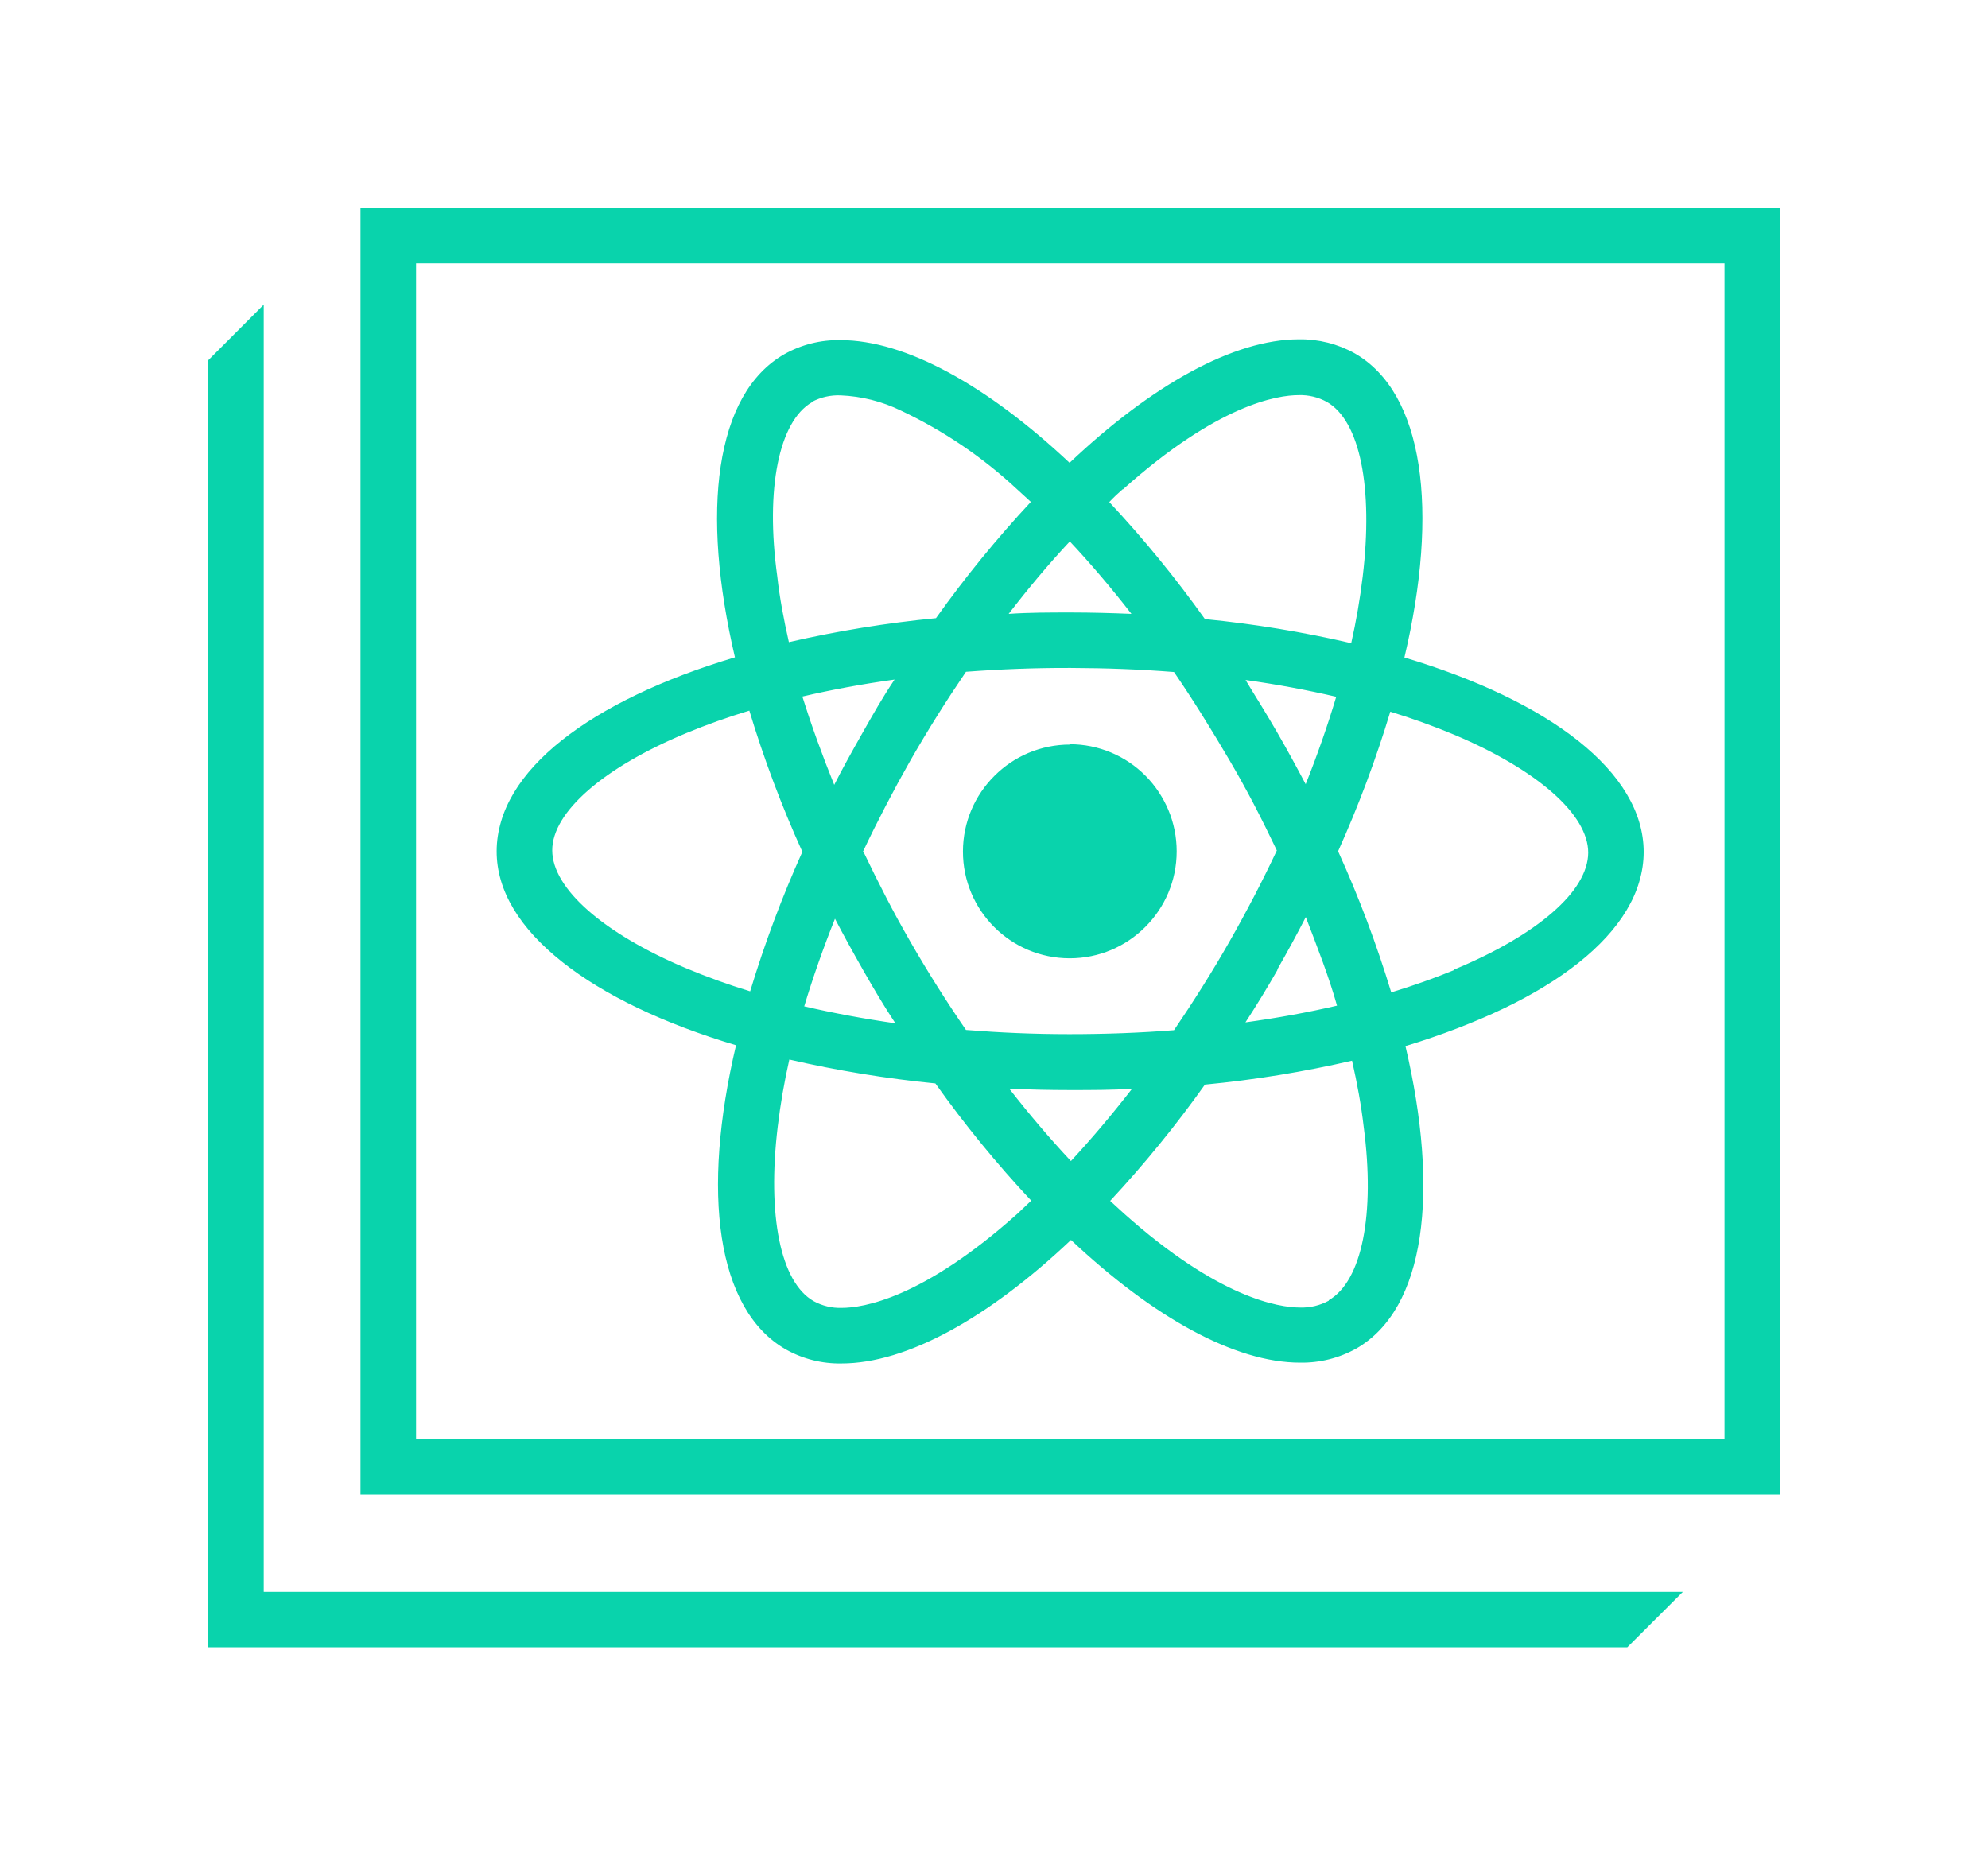
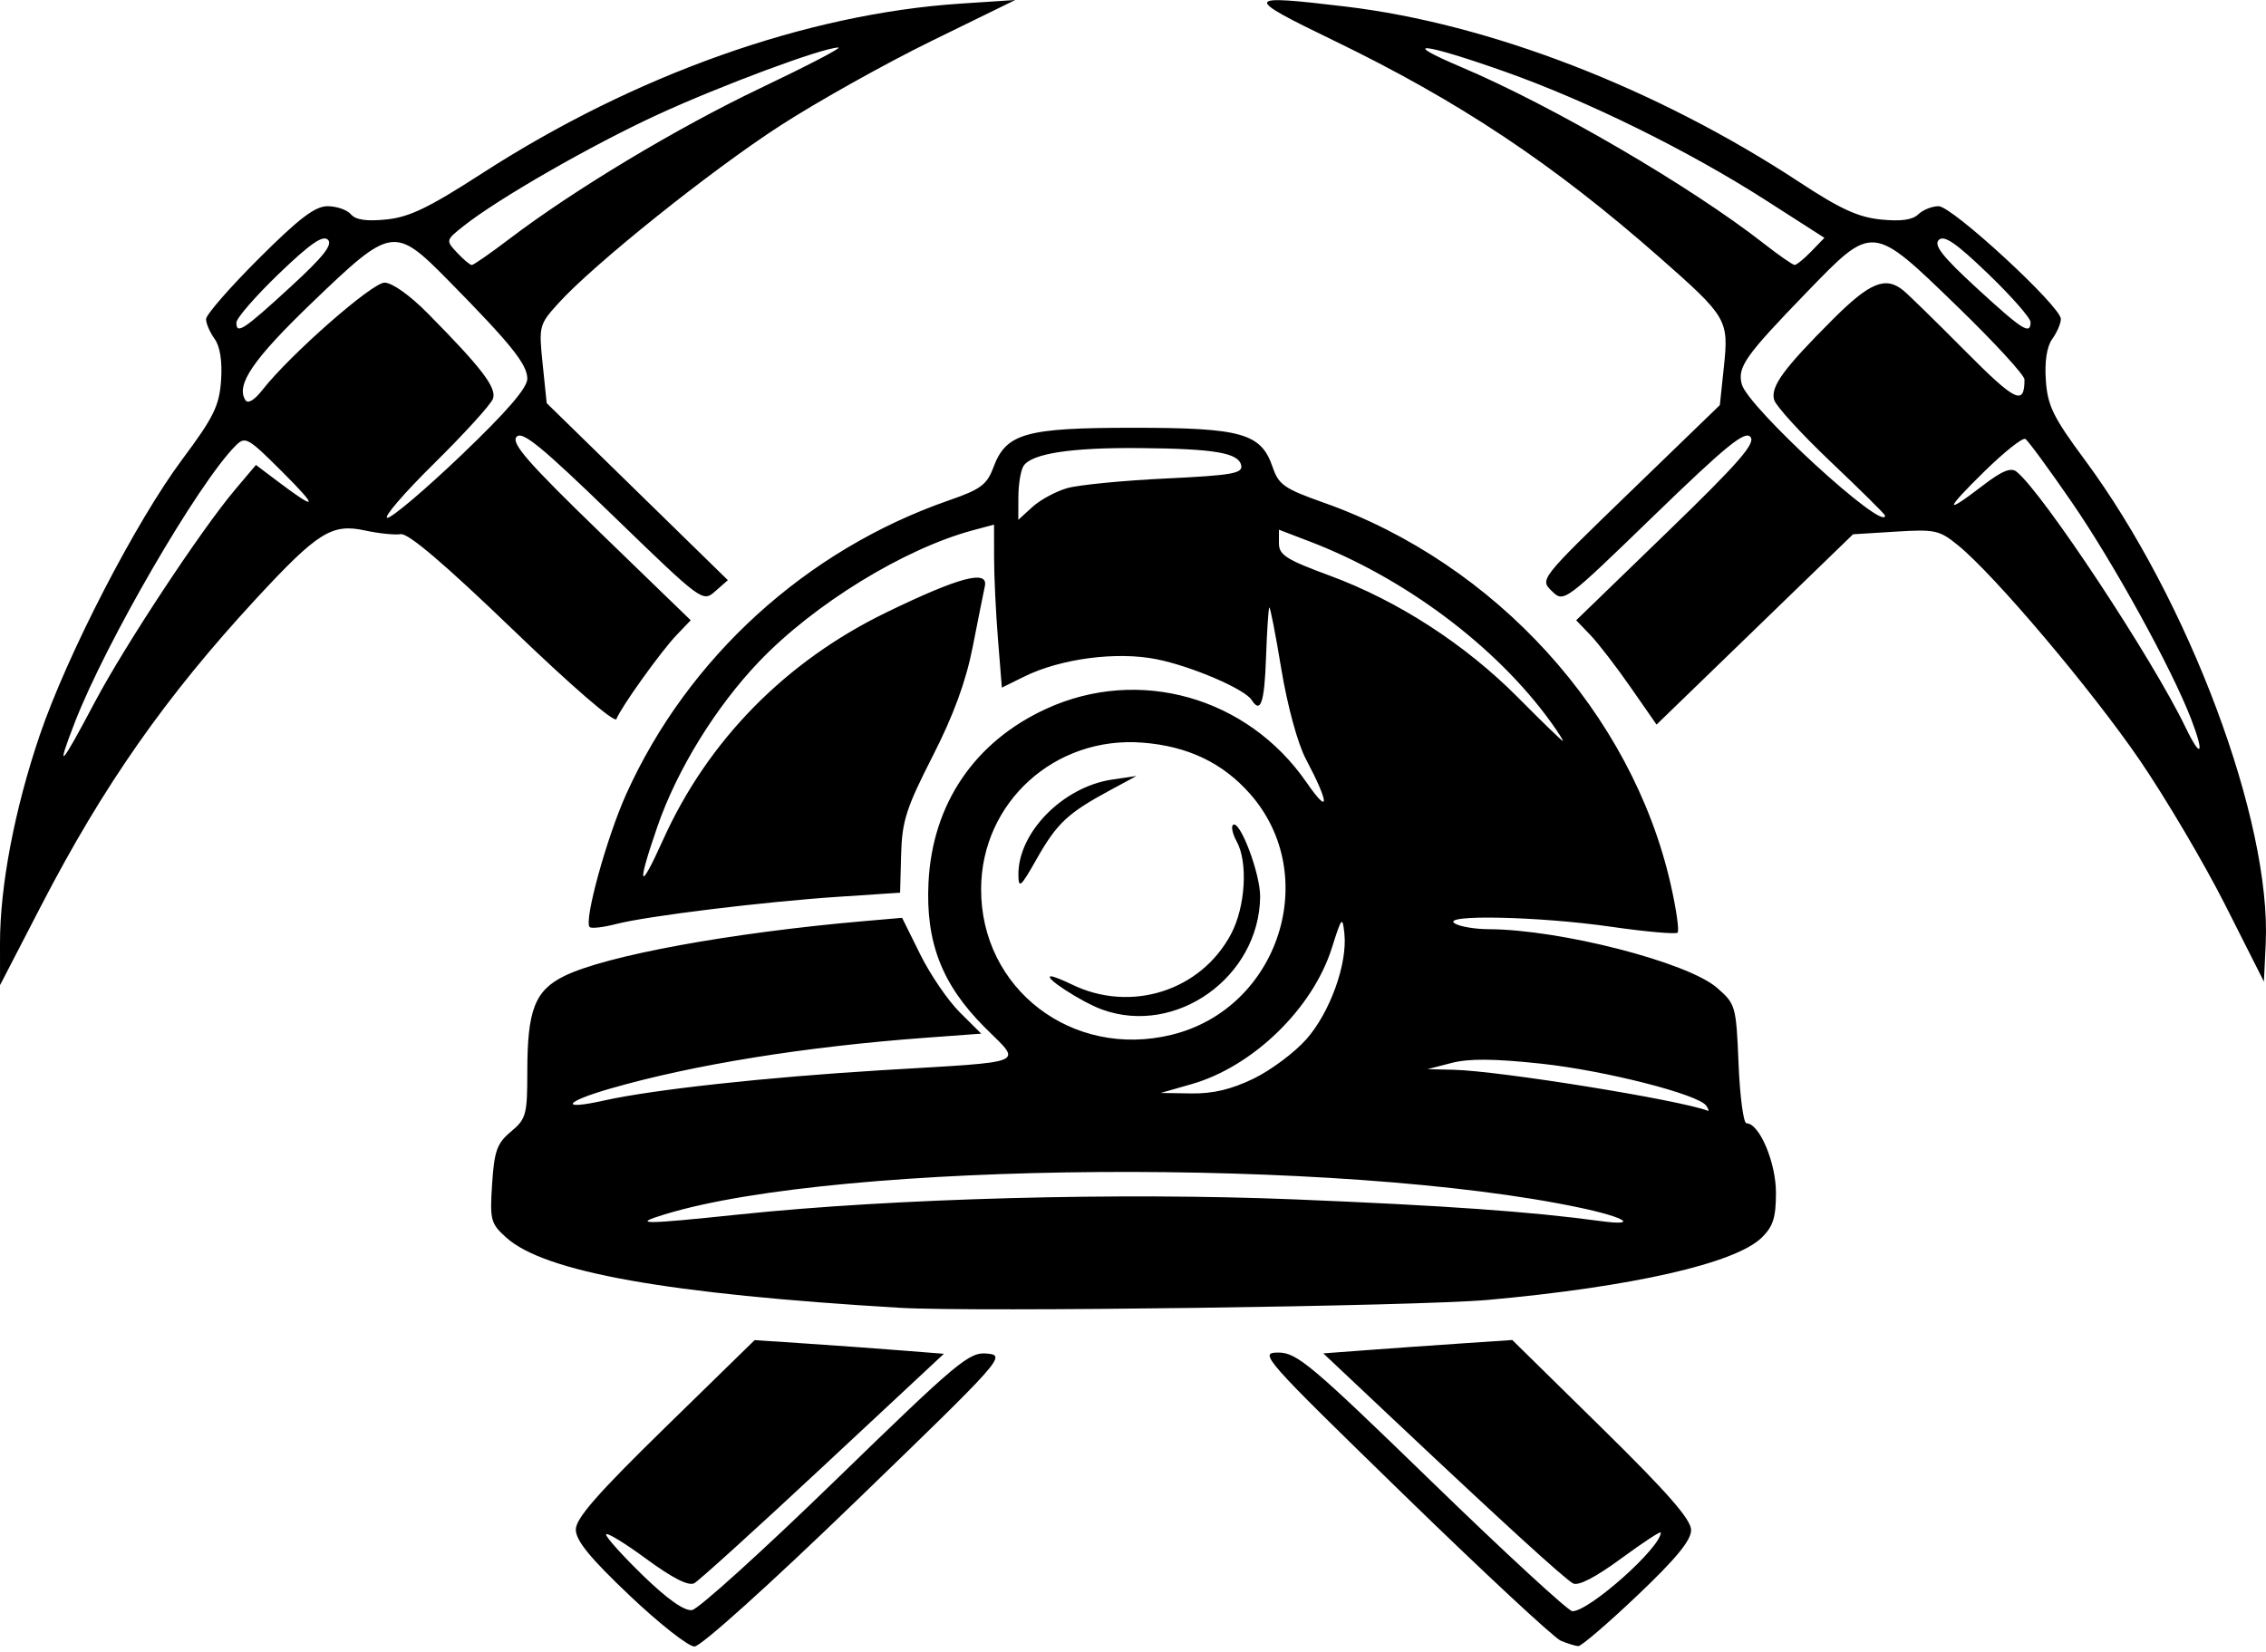
- <svg xmlns="http://www.w3.org/2000/svg" viewBox="0 0 170.96 159.93">
-   <defs>
-     <style>.cls-1{fill:#09d3ac;}</style>
-   </defs>
-   <path class="cls-1" d="M141.35,73.27c0-6.89-8.11-13-20.58-16.73,3-12.67,1.69-22.75-4.28-26.16a9.55,9.55,0,0,0-4.79-1.2c-5.57,0-12.61,3.89-19.72,10.62-7.11-6.68-14.13-10.55-19.69-10.55a9.46,9.46,0,0,0-4.86,1.22c-5.94,3.42-7.17,13.44-4.21,26.05-12.41,3.71-20.48,9.77-20.5,16.63s8.12,13,20.59,16.72c-3,12.68-1.7,22.75,4.28,26.16a9.41,9.41,0,0,0,4.78,1.2c5.58,0,12.62-3.89,19.73-10.62,7.1,6.68,14.12,10.55,19.69,10.55a9.59,9.59,0,0,0,4.86-1.22c5.94-3.42,7.16-13.44,4.21-26C133.27,86.18,141.34,80.12,141.35,73.27ZM96.56,42.06c8.19-7.33,13.31-8.12,15.13-8.12h0a4.71,4.71,0,0,1,2.42.58c2.86,1.63,4,7.38,3.09,15a56.73,56.73,0,0,1-1,5.79,97.7,97.7,0,0,0-12.58-2.07,98.47,98.47,0,0,0-8.24-10.08C95.75,42.79,96.15,42.42,96.56,42.06ZM71.77,78.94c.78,1.5,1.61,3,2.47,4.51S76,86.49,77,88c-2.71-.39-5.34-.88-7.84-1.46C69.86,84,70.75,81.5,71.77,78.94ZM69,59.9c2.53-.59,5.18-1.08,7.93-1.46-1,1.48-1.86,3-2.76,4.59s-1.69,3-2.46,4.52Q70.18,63.65,69,59.9Zm5.21,13.34q1.86-3.93,4.09-7.86c1.5-2.62,3.11-5.17,4.77-7.61,2.91-.22,5.91-.34,9-.33s6,.12,8.89.35c1.66,2.42,3.25,5,4.75,7.55s2.88,5.22,4.12,7.83c-1.23,2.62-2.6,5.25-4.08,7.85s-3.11,5.18-4.77,7.62c-2.91.23-5.91.34-9,.34s-6-.13-8.89-.36c-1.66-2.42-3.26-4.94-4.76-7.55S75.5,75.85,74.25,73.24Zm32.86-14.77c2.72.38,5.35.87,7.84,1.45-.74,2.47-1.62,5-2.64,7.55-.79-1.5-1.61-3-2.48-4.51S108,59.93,107.11,58.47Zm2.76,24.92q1.29-2.27,2.46-4.53c1,2.6,2,5.16,2.7,7.66-2.52.59-5.17,1.07-7.92,1.45Q108.52,85.75,109.87,83.39ZM92,46.56c1.8,1.92,3.57,4,5.3,6.23-1.71-.07-3.46-.12-5.23-.12s-3.58,0-5.33.12C88.45,50.57,90.2,48.48,92,46.56Zm-22.18-12A4.82,4.82,0,0,1,72.29,34a13.11,13.11,0,0,1,5.19,1.31,39.07,39.07,0,0,1,10,6.78l1.17,1.07a98.49,98.49,0,0,0-8.16,10,98.88,98.88,0,0,0-12.65,2.06c-.44-1.94-.8-3.84-1-5.67C65.8,42,67,36.24,69.81,34.6ZM64.53,85.26a58.75,58.75,0,0,1-5.54-2c-7.1-3-11.5-6.85-11.5-10.14S51.91,66,59,63.05a57.63,57.63,0,0,1,5.44-1.94A97.93,97.93,0,0,0,69,73.25,98.72,98.72,0,0,0,64.53,85.26Zm23,19.1c-8.19,7.33-13.31,8.11-15.14,8.11a4.69,4.69,0,0,1-2.42-.58c-2.86-1.63-4-7.38-3.09-15a56.07,56.07,0,0,1,1-5.78,99.51,99.51,0,0,0,12.58,2.06,97.17,97.17,0,0,0,8.24,10.08Zm4.57-4.51c-1.8-1.92-3.57-4-5.31-6.23,1.72.08,3.47.12,5.24.12s3.58,0,5.33-.11C95.63,95.85,93.87,97.93,92.09,99.85Zm22.18,12a4.82,4.82,0,0,1-2.48.59c-1.82,0-7-.8-15.16-8.1l-1.17-1.07a98.44,98.44,0,0,0,8.15-10,97,97,0,0,0,12.66-2.06c.44,1.94.79,3.84,1,5.67C118.27,104.42,117.12,110.18,114.27,111.81Zm10.8-28.44c-1.71.7-3.52,1.35-5.44,1.93a98.54,98.54,0,0,0-4.57-12.14,98.1,98.1,0,0,0,4.49-12,58.75,58.75,0,0,1,5.54,2c7.09,3,11.5,6.85,11.49,10.14S132.17,80.42,125.07,83.37ZM92,82.39a9.18,9.18,0,1,0-9.17-9.19A9.17,9.17,0,0,0,92,82.39ZM31,17.88V128.53H153.07V17.88ZM148.3,123.77H35.78V22.65H148.3Zm-85-33.9c-3,12.68-1.7,22.75,4.28,26.16a9.41,9.41,0,0,0,4.78,1.2c5.58,0,12.62-3.89,19.73-10.62,7.1,6.68,14.12,10.55,19.69,10.55a9.59,9.59,0,0,0,4.86-1.22c5.94-3.42,7.16-13.44,4.21-26,12.41-3.72,20.48-9.78,20.49-16.63s-8.11-13-20.58-16.73c3-12.67,1.69-22.75-4.28-26.16a9.55,9.55,0,0,0-4.79-1.2c-5.57,0-12.61,3.89-19.72,10.62-7.11-6.68-14.13-10.55-19.69-10.55a9.46,9.46,0,0,0-4.86,1.22c-5.94,3.42-7.17,13.44-4.21,26.05-12.41,3.71-20.48,9.77-20.5,16.63S50.84,86.13,63.31,89.87Zm24.21,14.49c-8.19,7.33-13.31,8.11-15.14,8.11a4.69,4.69,0,0,1-2.42-.58c-2.86-1.63-4-7.38-3.09-15a56.07,56.07,0,0,1,1-5.78,99.51,99.51,0,0,0,12.58,2.06,97.17,97.17,0,0,0,8.24,10.08Zm24.79-36.89c-.79-1.5-1.61-3-2.48-4.51s-1.8-3-2.72-4.49c2.72.38,5.35.87,7.84,1.45C114.21,62.39,113.33,64.92,112.31,67.47Zm2.72,19c-2.52.59-5.17,1.07-7.92,1.45q1.41-2.22,2.76-4.58t2.46-4.53C113.37,81.46,114.28,84,115,86.52Zm-5.21-13.35c-1.23,2.62-2.6,5.25-4.08,7.85s-3.11,5.18-4.77,7.62c-2.91.23-5.91.34-9,.34s-6-.13-8.89-.36c-1.66-2.42-3.26-4.94-4.76-7.55s-2.87-5.22-4.12-7.83q1.86-3.93,4.09-7.86c1.5-2.62,3.11-5.17,4.77-7.61,2.91-.22,5.91-.34,9-.33s6,.12,8.89.35c1.66,2.42,3.25,5,4.75,7.55S108.58,70.56,109.82,73.17ZM77,88c-2.71-.39-5.34-.88-7.84-1.46.74-2.46,1.63-5,2.65-7.55.78,1.5,1.61,3,2.47,4.51S76,86.49,77,88ZM74.21,63c-.87,1.5-1.69,3-2.46,4.52Q70.18,63.65,69,59.9c2.53-.59,5.18-1.08,7.93-1.46C76,59.92,75.11,61.45,74.21,63ZM92.09,99.85c-1.8-1.92-3.57-4-5.31-6.23,1.72.08,3.47.12,5.24.12s3.58,0,5.33-.11C95.63,95.85,93.87,97.93,92.09,99.85Zm22.18,12a4.82,4.82,0,0,1-2.48.59c-1.82,0-7-.8-15.16-8.1l-1.17-1.07a98.44,98.44,0,0,0,8.15-10,97,97,0,0,0,12.66-2.06c.44,1.94.79,3.84,1,5.67C118.27,104.42,117.12,110.18,114.27,111.81Zm5.28-50.66a58.75,58.75,0,0,1,5.54,2c7.09,3,11.5,6.85,11.49,10.14s-4.41,7.16-11.51,10.11c-1.71.7-3.52,1.35-5.44,1.93a98.54,98.54,0,0,0-4.57-12.14A98.1,98.1,0,0,0,119.55,61.15Zm-23-19.09c8.19-7.33,13.31-8.12,15.13-8.12h0a4.71,4.71,0,0,1,2.42.58c2.86,1.63,4,7.38,3.09,15a56.73,56.73,0,0,1-1,5.79,97.7,97.7,0,0,0-12.58-2.07,98.47,98.47,0,0,0-8.24-10.08C95.75,42.79,96.15,42.42,96.56,42.06ZM92,46.56c1.8,1.92,3.57,4,5.3,6.23-1.71-.07-3.46-.12-5.23-.12s-3.58,0-5.33.12C88.45,50.57,90.2,48.48,92,46.56Zm-22.18-12A4.82,4.82,0,0,1,72.29,34a13.11,13.11,0,0,1,5.19,1.31,39.07,39.07,0,0,1,10,6.78l1.17,1.07a98.49,98.49,0,0,0-8.16,10,98.88,98.88,0,0,0-12.65,2.06c-.44-1.94-.8-3.84-1-5.67C65.8,42,67,36.24,69.81,34.6ZM59,63.05a57.63,57.63,0,0,1,5.44-1.94A97.93,97.93,0,0,0,69,73.25a98.72,98.72,0,0,0-4.49,12,58.75,58.75,0,0,1-5.54-2c-7.1-3-11.5-6.85-11.5-10.14S51.91,66,59,63.05Zm33,1a9.18,9.18,0,1,0,9.17,9.19A9.17,9.17,0,0,0,92,64Zm0,0a9.18,9.18,0,1,0,9.17,9.19A9.17,9.17,0,0,0,92,64Zm0,0a9.18,9.18,0,1,0,9.17,9.19A9.17,9.17,0,0,0,92,64Zm49.35,9.24c0-6.89-8.11-13-20.58-16.73,3-12.67,1.69-22.75-4.28-26.16a9.55,9.55,0,0,0-4.79-1.2c-5.57,0-12.61,3.89-19.72,10.62-7.11-6.68-14.13-10.55-19.69-10.55a9.46,9.46,0,0,0-4.86,1.22c-5.94,3.42-7.17,13.44-4.21,26.05-12.41,3.71-20.48,9.77-20.5,16.63s8.12,13,20.59,16.72c-3,12.68-1.7,22.75,4.28,26.16a9.41,9.41,0,0,0,4.78,1.2c5.58,0,12.62-3.89,19.73-10.62,7.1,6.68,14.12,10.55,19.69,10.55a9.59,9.59,0,0,0,4.86-1.22c5.94-3.42,7.16-13.44,4.21-26C133.27,86.18,141.34,80.12,141.35,73.27ZM96.56,42.06c8.19-7.33,13.31-8.12,15.13-8.12h0a4.71,4.71,0,0,1,2.42.58c2.86,1.63,4,7.38,3.09,15a56.73,56.73,0,0,1-1,5.79,97.7,97.7,0,0,0-12.58-2.07,98.47,98.47,0,0,0-8.24-10.08C95.75,42.79,96.15,42.42,96.56,42.06ZM71.77,78.94c.78,1.5,1.61,3,2.47,4.51S76,86.49,77,88c-2.71-.39-5.34-.88-7.84-1.46C69.86,84,70.75,81.5,71.77,78.94ZM69,59.9c2.53-.59,5.18-1.08,7.93-1.46-1,1.48-1.86,3-2.76,4.59s-1.69,3-2.46,4.52Q70.18,63.65,69,59.9Zm5.21,13.34q1.86-3.93,4.09-7.86c1.5-2.62,3.11-5.17,4.77-7.61,2.91-.22,5.91-.34,9-.33s6,.12,8.89.35c1.66,2.42,3.25,5,4.75,7.55s2.88,5.22,4.12,7.83c-1.23,2.62-2.6,5.25-4.08,7.85s-3.11,5.18-4.77,7.62c-2.91.23-5.91.34-9,.34s-6-.13-8.89-.36c-1.66-2.42-3.26-4.94-4.76-7.55S75.5,75.85,74.25,73.24Zm32.86-14.77c2.72.38,5.35.87,7.84,1.45-.74,2.47-1.62,5-2.64,7.55-.79-1.5-1.61-3-2.48-4.51S108,59.93,107.11,58.47Zm2.76,24.92q1.29-2.27,2.46-4.53c1,2.6,2,5.16,2.7,7.66-2.52.59-5.17,1.07-7.92,1.45Q108.52,85.75,109.87,83.39ZM92,46.56c1.8,1.92,3.57,4,5.3,6.23-1.71-.07-3.46-.12-5.23-.12s-3.58,0-5.33.12C88.45,50.57,90.2,48.48,92,46.56Zm-22.18-12A4.82,4.82,0,0,1,72.29,34a13.11,13.11,0,0,1,5.19,1.31,39.07,39.07,0,0,1,10,6.78l1.17,1.07a98.49,98.49,0,0,0-8.16,10,98.88,98.88,0,0,0-12.65,2.06c-.44-1.94-.8-3.84-1-5.67C65.8,42,67,36.24,69.81,34.6ZM64.53,85.26a58.75,58.75,0,0,1-5.54-2c-7.1-3-11.5-6.85-11.5-10.14S51.91,66,59,63.05a57.63,57.63,0,0,1,5.44-1.94A97.93,97.93,0,0,0,69,73.25,98.72,98.72,0,0,0,64.53,85.26Zm23,19.1c-8.19,7.33-13.31,8.11-15.14,8.11a4.69,4.69,0,0,1-2.42-.58c-2.86-1.63-4-7.38-3.09-15a56.07,56.07,0,0,1,1-5.78,99.51,99.51,0,0,0,12.58,2.06,97.17,97.17,0,0,0,8.24,10.08Zm4.57-4.51c-1.8-1.92-3.57-4-5.31-6.23,1.72.08,3.47.12,5.24.12s3.58,0,5.33-.11C95.63,95.85,93.87,97.93,92.09,99.85Zm22.18,12a4.82,4.82,0,0,1-2.48.59c-1.82,0-7-.8-15.16-8.1l-1.17-1.07a98.44,98.44,0,0,0,8.15-10,97,97,0,0,0,12.66-2.06c.44,1.94.79,3.84,1,5.67C118.27,104.42,117.12,110.18,114.27,111.81Zm10.8-28.44c-1.71.7-3.52,1.35-5.44,1.93a98.54,98.54,0,0,0-4.57-12.14,98.1,98.1,0,0,0,4.49-12,58.75,58.75,0,0,1,5.54,2c7.09,3,11.5,6.85,11.49,10.14S132.17,80.42,125.07,83.37ZM92,82.39a9.18,9.18,0,1,0-9.17-9.19A9.17,9.17,0,0,0,92,82.39Zm-69.32,54.5V26.2L17.89,31V141.66H139.94l4.78-4.77Z" />
+ <svg xmlns="http://www.w3.org/2000/svg" width="177" height="129" viewBox="0 0 177 129" fill="none">
+   <path d="M49.177 124.652C46.089 121.721 44.977 120.358 44.977 119.506C44.977 118.629 46.67 116.694 51.96 111.525L58.944 104.702L62.968 104.969C65.182 105.117 68.508 105.357 70.36 105.504L73.727 105.77L64.314 114.55C59.138 119.379 54.601 123.493 54.233 123.693C53.785 123.937 52.537 123.303 50.454 121.773C48.743 120.517 47.344 119.672 47.344 119.894C47.344 120.116 48.651 121.565 50.248 123.115C52.144 124.954 53.466 125.883 54.058 125.792C54.557 125.716 59.607 121.142 65.281 115.629C74.884 106.298 75.702 105.615 77.114 105.754C78.595 105.9 78.359 106.166 66.872 117.271C60.079 123.838 54.746 128.639 54.245 128.639C53.768 128.639 51.487 126.845 49.177 124.652ZM121.915 128.188C121.394 127.972 115.856 122.818 109.609 116.735C98.625 106.04 98.302 105.674 99.848 105.674C101.301 105.674 102.4 106.6 111.853 115.779C117.576 121.336 122.512 125.883 122.822 125.883C124.147 125.883 129.727 120.912 129.727 119.732C129.727 119.599 128.328 120.517 126.618 121.773C124.623 123.237 123.28 123.931 122.872 123.707C122.181 123.327 117.45 119.007 108.853 110.908L103.366 105.738L106.722 105.487C108.568 105.349 111.89 105.113 114.103 104.964L118.127 104.693L125.111 111.558C130.266 116.625 132.095 118.716 132.095 119.544C132.095 120.348 130.909 121.79 127.894 124.652C125.584 126.845 123.507 128.626 123.278 128.61C123.049 128.594 122.436 128.404 121.915 128.188ZM70.307 102.177C52.153 101.101 42.548 99.389 39.551 96.695C38.325 95.593 38.254 95.323 38.44 92.496C38.609 89.912 38.822 89.321 39.913 88.41C41.098 87.422 41.189 87.088 41.189 83.718C41.189 78.921 41.778 77.393 44.063 76.263C47.305 74.658 57.09 72.865 67.546 71.961L70.465 71.708L71.881 74.567C72.659 76.14 74.05 78.176 74.972 79.092L76.647 80.757L72.294 81.079C62.831 81.779 54.161 83.178 47.654 85.054C44.018 86.103 43.694 86.763 47.2 85.978C51 85.128 59.899 84.157 68.887 83.613C80.571 82.906 79.853 83.206 76.917 80.265C73.57 76.913 72.293 73.616 72.527 68.93C72.834 62.798 76.126 57.945 81.723 55.377C88.96 52.055 97.442 54.453 102.05 61.122C103.885 63.778 103.855 62.81 101.994 59.285C101.363 58.09 100.559 55.135 100.087 52.279C99.638 49.563 99.215 47.394 99.147 47.46C99.08 47.525 98.965 49.283 98.891 51.365C98.767 54.916 98.469 55.791 97.763 54.683C97.218 53.828 93.071 52.051 90.344 51.505C87.221 50.879 82.842 51.455 79.989 52.867L78.256 53.724L77.954 49.96C77.788 47.889 77.65 45.023 77.649 43.591L77.646 40.987L76.012 41.425C70.632 42.866 63.602 47.18 59.297 51.684C55.917 55.219 52.89 60.129 51.357 64.559C49.713 69.309 49.91 69.798 51.787 65.627C55.284 57.857 61.358 51.669 69.248 47.84C74.913 45.09 77.212 44.479 76.928 45.799C76.826 46.269 76.398 48.411 75.976 50.558C75.446 53.252 74.473 55.902 72.838 59.106C70.791 63.116 70.457 64.159 70.388 66.747L70.308 69.744L65.573 70.058C59.682 70.448 50.548 71.566 48.125 72.193C47.122 72.453 46.193 72.559 46.06 72.43C45.588 71.972 47.385 65.437 48.916 62.041C53.723 51.378 62.982 42.95 74.131 39.089C76.603 38.233 77.089 37.871 77.596 36.513C78.59 33.847 80.096 33.421 88.536 33.421C96.987 33.421 98.507 33.849 99.404 36.486C99.877 37.876 100.313 38.18 103.392 39.27C116.829 44.024 127.475 55.742 130.503 69.111C130.939 71.038 131.18 72.727 131.037 72.865C130.895 73.003 128.544 72.794 125.813 72.401C120.186 71.591 112.487 71.429 113.63 72.145C114.021 72.39 115.218 72.594 116.29 72.597C121.856 72.618 131.803 75.169 134.109 77.168C135.573 78.437 135.613 78.575 135.801 83.114C135.906 85.67 136.184 87.761 136.418 87.761C137.424 87.761 138.72 90.809 138.722 93.179C138.723 95.129 138.5 95.828 137.599 96.703C135.527 98.712 127.461 100.545 116.234 101.559C110.749 102.054 76.103 102.52 70.308 102.177H70.307ZM57.76 94.882C69.794 93.621 87.423 93.145 101.194 93.709C112.895 94.188 119.587 94.662 124.993 95.397C128.03 95.81 127.018 95.124 123.48 94.372C104.862 90.413 65.617 90.688 51.927 94.874C49.303 95.676 50.168 95.677 57.76 94.881V94.882ZM133.287 86.398C132.724 85.514 125.386 83.64 120.391 83.104C116.713 82.71 114.757 82.693 113.393 83.045L111.499 83.533L113.543 83.58C117.121 83.663 131.156 85.927 133.425 86.787C133.505 86.818 133.443 86.642 133.287 86.398V86.398ZM97.911 84.276C99.263 83.622 101.124 82.233 102.046 81.188C103.886 79.103 105.256 75.303 105.013 72.959C104.866 71.549 104.806 71.617 104.031 74.067C102.532 78.803 97.874 83.326 93.079 84.7L90.666 85.391L93.059 85.428C94.742 85.454 96.181 85.112 97.911 84.276V84.276ZM91.522 80.845C99.888 78.796 103.268 68.398 97.641 62.021C95.499 59.593 92.775 58.296 89.243 58.021C82.405 57.488 76.669 62.68 76.636 69.431C76.597 77.259 83.755 82.747 91.522 80.845ZM86.098 78.879C84.487 78.298 81.385 76.279 82.104 76.279C82.282 76.279 83.003 76.561 83.706 76.906C88.316 79.169 93.819 77.423 96.17 72.952C97.284 70.833 97.492 67.359 96.601 65.745C96.289 65.18 96.154 64.601 96.301 64.459C96.821 63.955 98.457 68.269 98.432 70.078C98.345 76.34 91.869 80.96 86.098 78.879ZM79.549 68.338C79.526 65.03 83.037 61.47 86.879 60.905L88.772 60.627L86.642 61.777C83.415 63.519 82.543 64.339 80.986 67.093C79.723 69.325 79.556 69.47 79.549 68.338ZM121.139 56.414C116.871 50.499 109.71 45.137 102.29 42.3L99.899 41.386V42.448C99.899 43.358 100.47 43.721 103.877 44.977C109.178 46.93 114.456 50.347 118.554 54.477C120.403 56.341 121.983 57.874 122.066 57.886C122.149 57.898 121.732 57.235 121.139 56.414ZM83.37 38.135C84.258 37.882 87.71 37.545 91.042 37.385C96.219 37.137 97.078 36.989 96.954 36.366C96.758 35.379 94.888 35.059 89.009 35.007C83.656 34.961 80.584 35.434 79.951 36.401C79.733 36.736 79.551 37.82 79.547 38.811L79.54 40.614L80.648 39.604C81.257 39.049 82.482 38.388 83.37 38.135H83.37ZM8.05518e-06 73.698C-0.004 69.217 1.145 63.199 3.102 57.448C5.249 51.135 10.609 40.755 14.227 35.903C16.694 32.594 17.129 31.709 17.268 29.721C17.372 28.237 17.191 27.069 16.763 26.477C16.396 25.968 16.095 25.273 16.095 24.932C16.095 24.591 17.944 22.467 20.204 20.212C23.375 17.048 24.605 16.111 25.591 16.111C26.294 16.111 27.112 16.395 27.409 16.742C27.786 17.182 28.629 17.305 30.19 17.146C31.972 16.965 33.495 16.231 37.638 13.555C49.599 5.829 62.994 1.076 75.042 0.281L79.303 0L72.77 3.197C69.177 4.955 63.85 7.936 60.933 9.823C55.505 13.333 46.372 20.649 43.614 23.696C42.11 25.357 42.08 25.475 42.388 28.448L42.703 31.497L49.779 38.412L56.855 45.327L55.867 46.195C54.883 47.059 54.849 47.033 47.88 40.284C42.251 34.833 40.776 33.629 40.344 34.134C39.917 34.633 41.251 36.159 46.88 41.611L53.953 48.461L52.84 49.624C51.626 50.894 48.512 55.244 48.149 56.177C48.016 56.519 44.686 53.643 40.049 49.18C34.743 44.073 31.892 41.645 31.307 41.734C30.829 41.807 29.569 41.677 28.506 41.445C25.92 40.882 24.815 41.575 19.997 46.788C12.938 54.425 8.06 61.394 3.211 70.767L0.003 76.968L0 73.698H8.05518e-06ZM7.4 54.865C9.735 50.45 15.699 41.411 18.347 38.275L19.992 36.326L21.713 37.624C24.806 39.956 24.904 39.712 22.028 36.843C19.347 34.168 19.159 34.063 18.398 34.826C15.495 37.736 8.287 50.144 5.849 56.427C4.329 60.346 4.697 59.976 7.4 54.865ZM36.052 35.543C39.594 32.156 41.189 30.308 41.189 29.588C41.189 28.471 39.915 26.883 35.076 21.967C30.807 17.631 30.598 17.663 24.407 23.611C19.779 28.058 18.405 30.062 19.166 31.257C19.363 31.567 19.867 31.27 20.486 30.479C22.645 27.721 29.06 22.082 30.038 22.082C30.631 22.082 32.017 23.069 33.424 24.493C37.636 28.757 38.811 30.297 38.506 31.152C38.349 31.595 36.282 33.868 33.914 36.205C31.546 38.542 29.902 40.454 30.261 40.454C30.62 40.454 33.226 38.244 36.052 35.543ZM22.724 22.386C25.255 20.061 26.006 19.111 25.612 18.729C25.218 18.347 24.22 19.041 21.771 21.398C19.952 23.15 18.463 24.864 18.463 25.208C18.463 26.157 19.012 25.794 22.724 22.386ZM39.739 18.701C44.844 14.819 52.862 10.001 59.417 6.876C63.063 5.139 65.797 3.715 65.492 3.713C64.315 3.705 56.339 6.667 51.369 8.957C46.178 11.348 38.913 15.518 36.22 17.652C34.817 18.764 34.812 18.786 35.702 19.74C36.196 20.27 36.715 20.704 36.853 20.704C36.992 20.704 38.291 19.802 39.739 18.701ZM173.832 70.739C172.179 67.466 169.168 62.361 167.141 59.395C163.391 53.909 155.812 44.942 152.957 42.614C151.489 41.416 151.158 41.344 148.063 41.536L144.744 41.742L137.07 49.177L129.395 56.611L127.372 53.7C126.259 52.098 124.847 50.264 124.234 49.624L123.118 48.461L130.191 41.611C135.821 36.159 137.155 34.633 136.727 34.134C136.296 33.629 134.817 34.836 129.175 40.301C122.165 47.09 122.158 47.094 121.214 46.178C120.27 45.263 120.275 45.257 127.305 38.456L134.339 31.65L134.656 28.65C135.044 24.982 134.912 24.759 129.64 20.119C121.311 12.79 113.983 7.912 104.16 3.156C97.067 -0.278 97.126 -0.44 105.12 0.514C116.373 1.857 129.439 6.917 140.577 14.246C143.736 16.324 145.147 16.971 146.912 17.15C148.481 17.309 149.386 17.184 149.838 16.746C150.198 16.396 150.912 16.111 151.426 16.111C152.49 16.111 160.976 23.939 160.976 24.92C160.976 25.267 160.676 25.968 160.308 26.477C159.881 27.069 159.699 28.237 159.803 29.721C159.942 31.704 160.382 32.602 162.827 35.903C170.966 46.886 177.428 64.152 176.978 73.712L176.837 76.691L173.832 70.739ZM171.16 56.195C169.635 52.226 165.096 43.979 161.81 39.209C160.034 36.63 158.411 34.418 158.203 34.293C157.995 34.169 156.57 35.297 155.036 36.801C151.885 39.889 151.824 40.279 154.855 37.953C156.376 36.785 157.075 36.497 157.518 36.854C159.579 38.513 168.132 51.458 170.714 56.825C171.931 59.356 172.219 58.95 171.16 56.195ZM147.246 40.282C147.246 40.187 145.348 38.309 143.029 36.107C140.709 33.905 138.706 31.711 138.576 31.232C138.297 30.195 139.31 28.808 143.165 24.952C146.053 22.064 147.276 21.56 148.666 22.687C149.057 23.003 151.232 25.132 153.5 27.416C157.448 31.393 158.135 31.725 158.135 29.651C158.135 29.308 155.776 26.741 152.893 23.947C146.189 17.451 146.322 17.462 141.076 22.885C136.317 27.804 135.703 28.675 136.049 30.012C136.513 31.806 147.246 41.65 147.246 40.282ZM158.609 25.17C158.609 24.847 157.12 23.15 155.3 21.398C152.79 18.981 151.859 18.341 151.442 18.746C151.025 19.15 151.738 20.055 154.396 22.498C157.984 25.796 158.609 26.192 158.609 25.17ZM141.479 19.643L142.507 18.582L137.974 15.674C131.889 11.77 124.009 7.883 117.538 5.594C111.143 3.331 109.141 3.123 114.143 5.242C121.263 8.258 132.066 14.559 137.776 19.028C138.948 19.945 140.03 20.697 140.18 20.699C140.329 20.701 140.914 20.226 141.479 19.643Z" fill="black" />
</svg>
